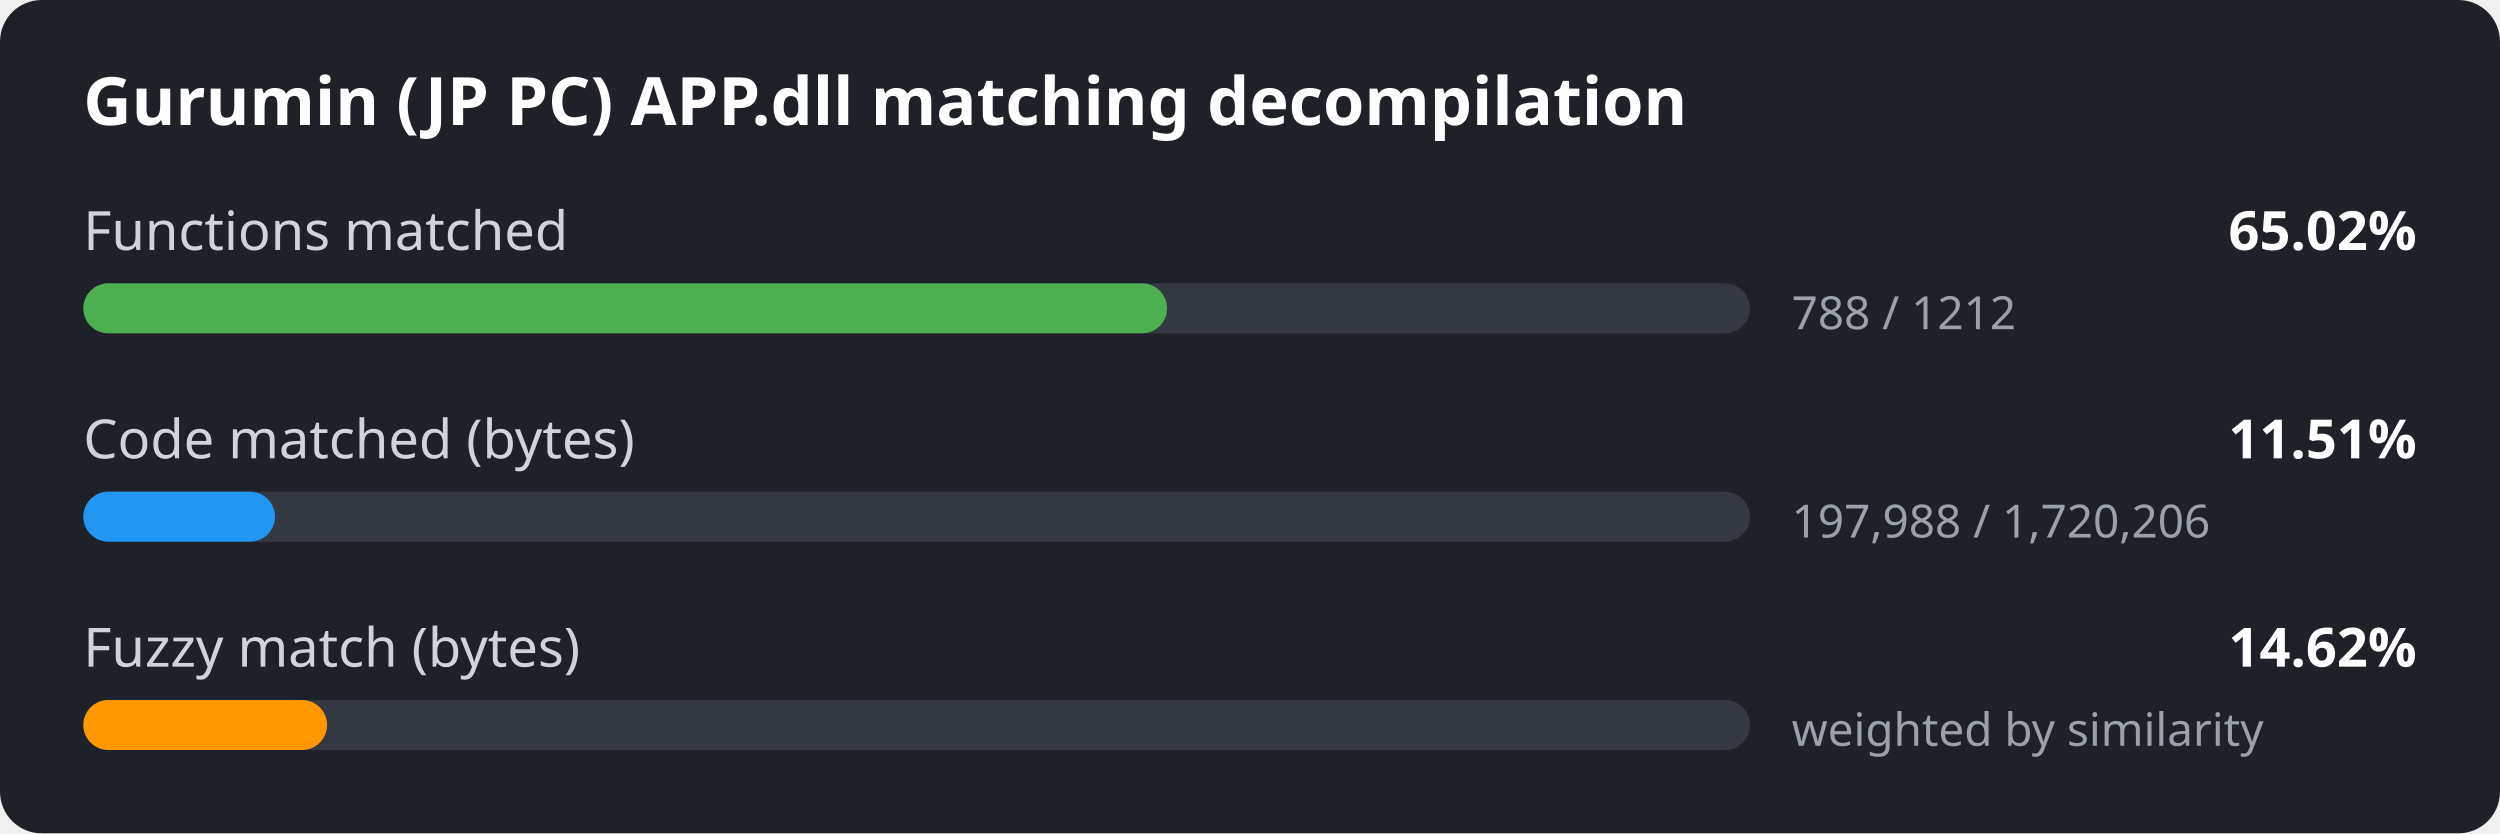
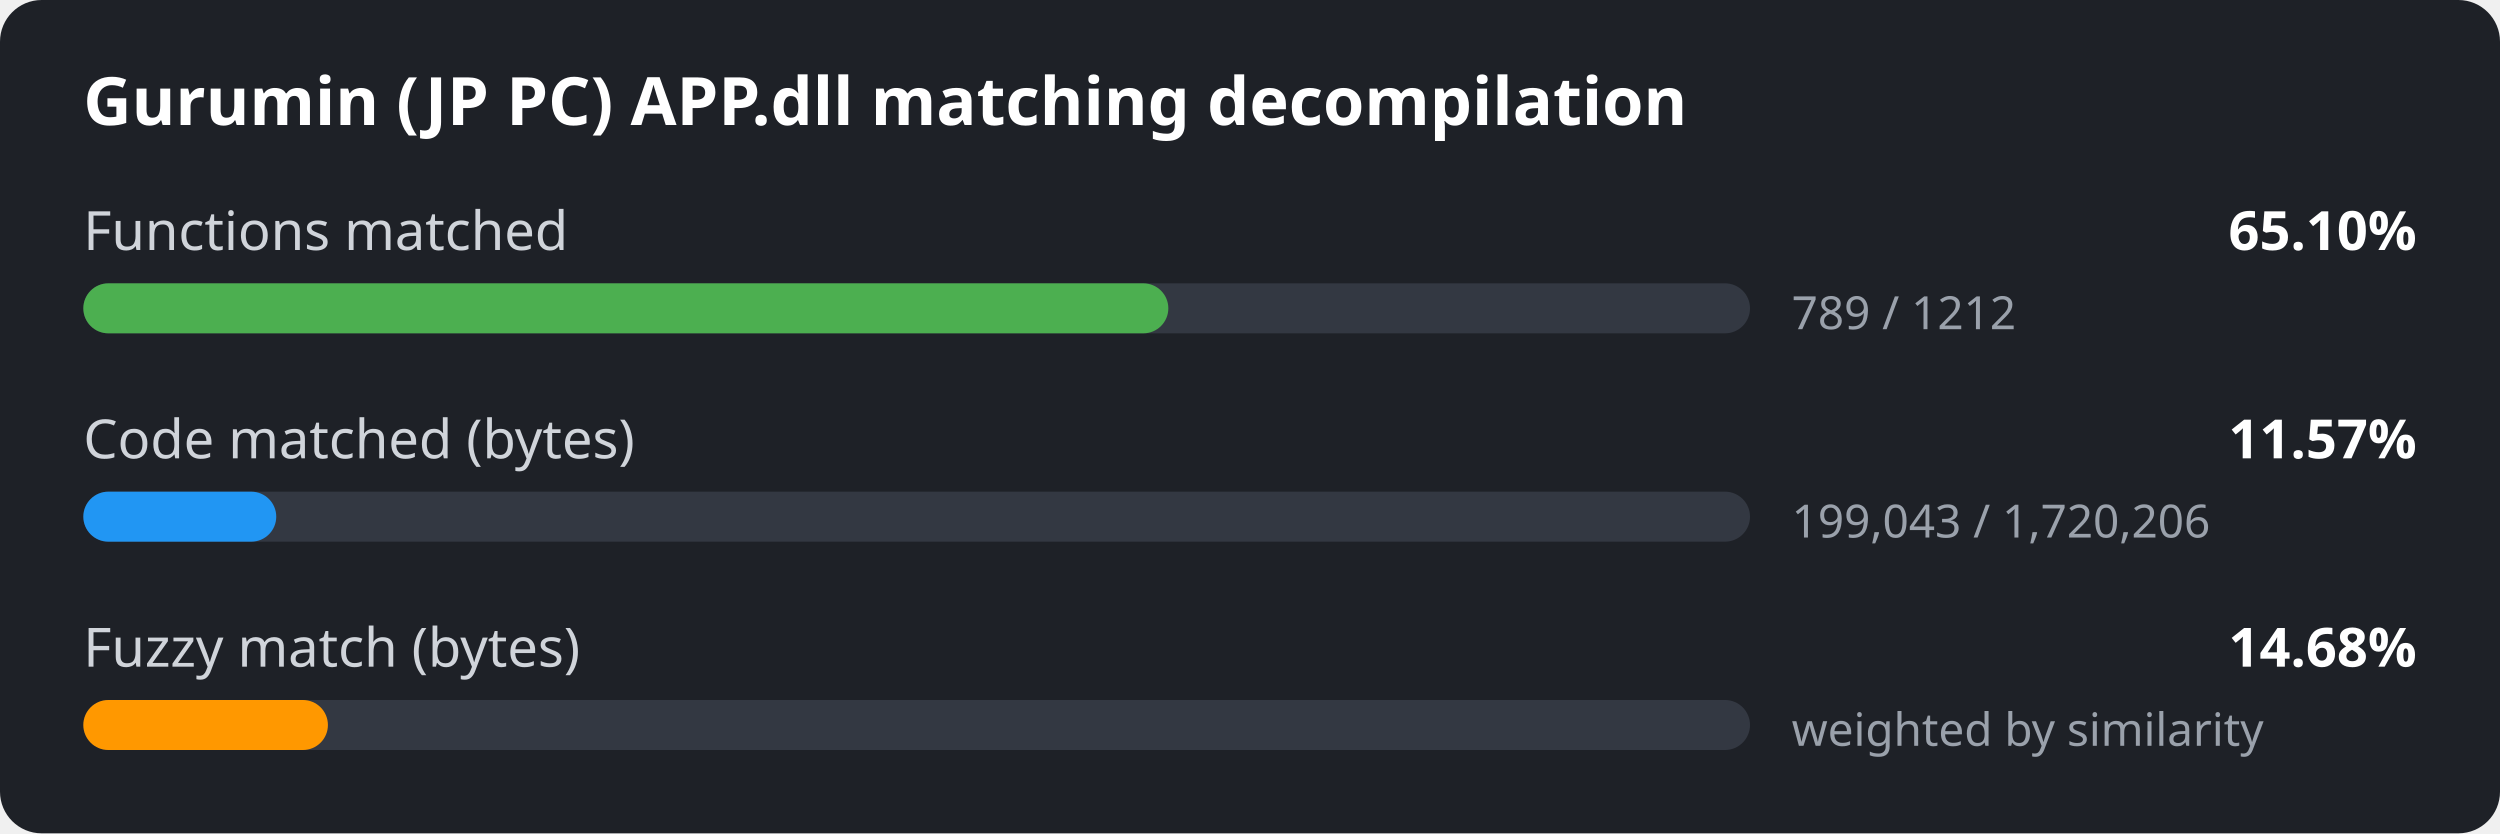
<svg xmlns="http://www.w3.org/2000/svg" width="600" height="200" viewBox="0 0 600 200">
  <style>
.bg { fill: #1e2127; }
.title { font: 600 16px sans-serif; fill: #ffffff; }
.label { font: 13px sans-serif; fill: #d0d4da; }
.value { font: 600 13px sans-serif; fill: #ffffff; }
.detail { font: 11px sans-serif; fill: #9aa1ab; }
.track { fill: #333842; }
</style>
  <rect width="600" height="200" rx="10" class="bg" />
  <text x="20" y="30" class="title">Gurumin (JP PC) APP.dll matching decompilation</text>
  <text x="20" y="60" class="label">Functions matched</text>
-   <text x="580" y="60" class="value" text-anchor="end">65.02%</text>
+   <text x="580" y="60" class="value" text-anchor="end">65.10%</text>
  <rect x="20" y="68" width="400" height="12" rx="6" class="track" />
-   <rect x="20" y="68" width="260.1" height="12" rx="6" fill="#4caf50" />
-   <text x="430" y="79" class="detail">788 / 1212</text>
+   <rect x="20" y="68" width="260.4" height="12" rx="6" fill="#4caf50" />
+   <text x="430" y="79" class="detail">789 / 1212</text>
  <text x="20" y="110" class="label">Code matched (bytes)</text>
-   <text x="580" y="110" class="value" text-anchor="end">11.51%</text>
+   <text x="580" y="110" class="value" text-anchor="end">11.57%</text>
  <rect x="20" y="118" width="400" height="12" rx="6" class="track" />
-   <rect x="20" y="118" width="46.0" height="12" rx="6" fill="#2196f3" />
-   <text x="430" y="129" class="detail">197,988 / 1,720,206</text>
+   <rect x="20" y="118" width="46.3" height="12" rx="6" fill="#2196f3" />
+   <text x="430" y="129" class="detail">199,043 / 1,720,206</text>
  <text x="20" y="160" class="label">Fuzzy match (bytes)</text>
-   <text x="580" y="160" class="value" text-anchor="end">14.62%</text>
+   <text x="580" y="160" class="value" text-anchor="end">14.68%</text>
  <rect x="20" y="168" width="400" height="12" rx="6" class="track" />
-   <rect x="20" y="168" width="58.5" height="12" rx="6" fill="#ff9800" />
+   <rect x="20" y="168" width="58.7" height="12" rx="6" fill="#ff9800" />
  <text x="430" y="179" class="detail">weighted by similarity</text>
</svg>
